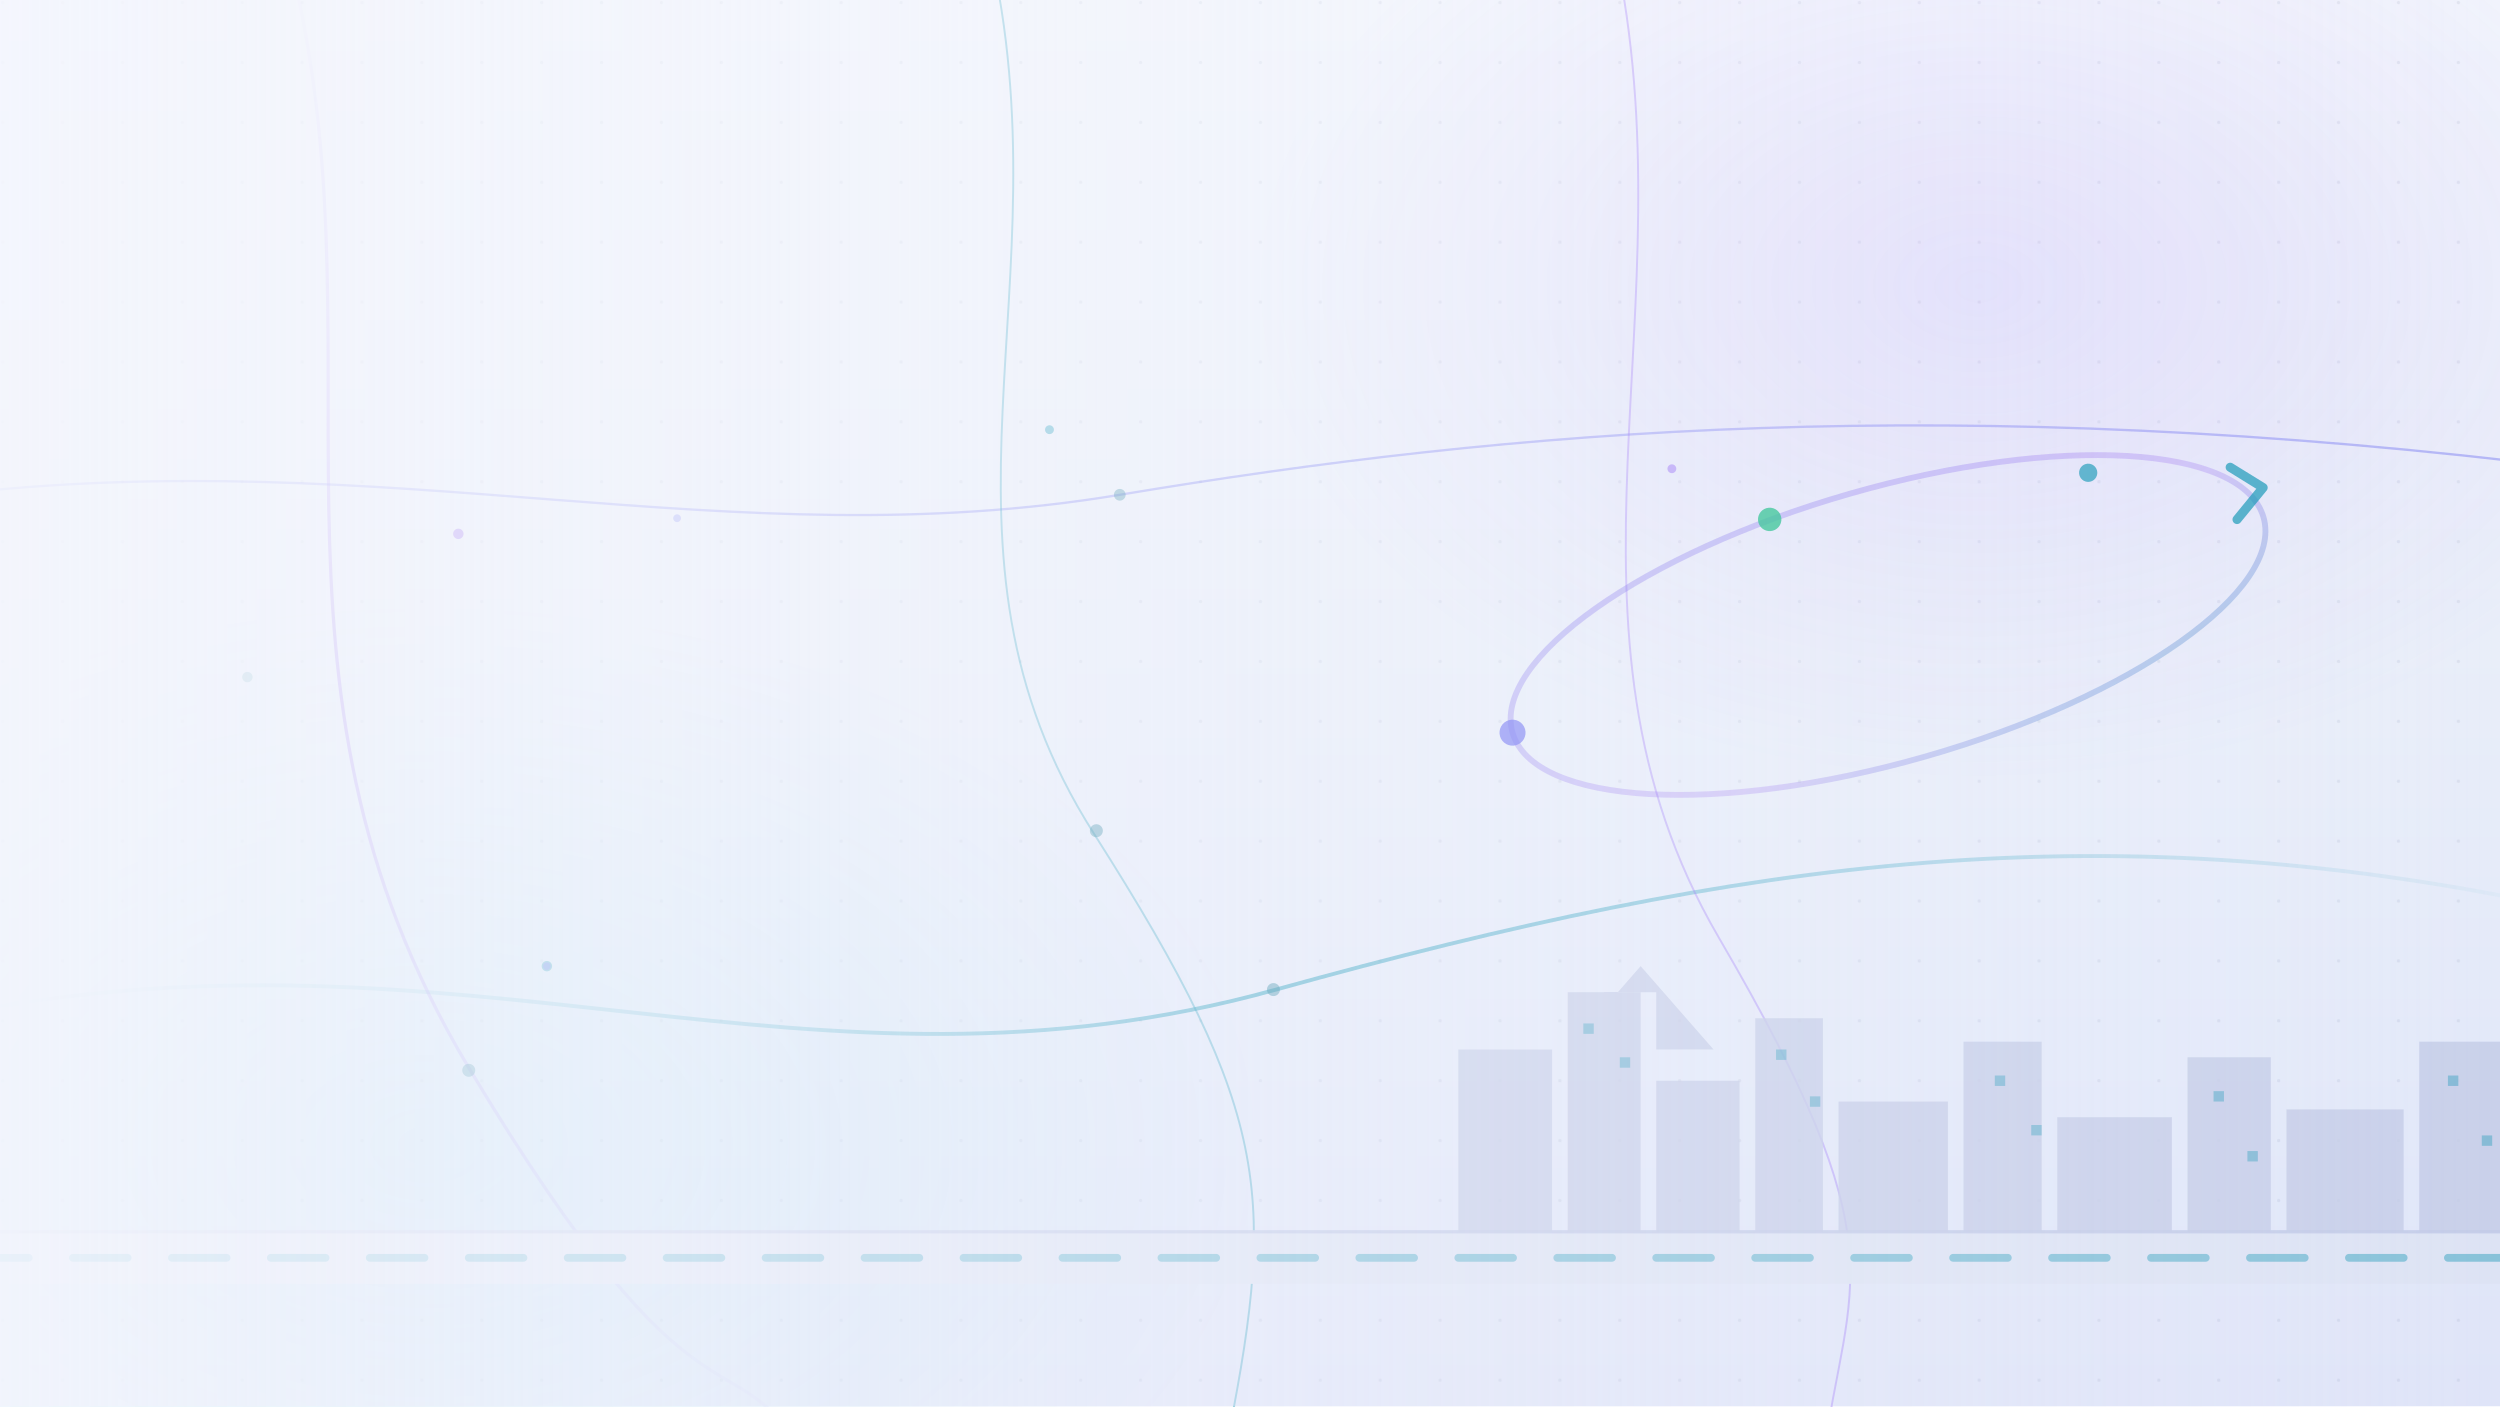
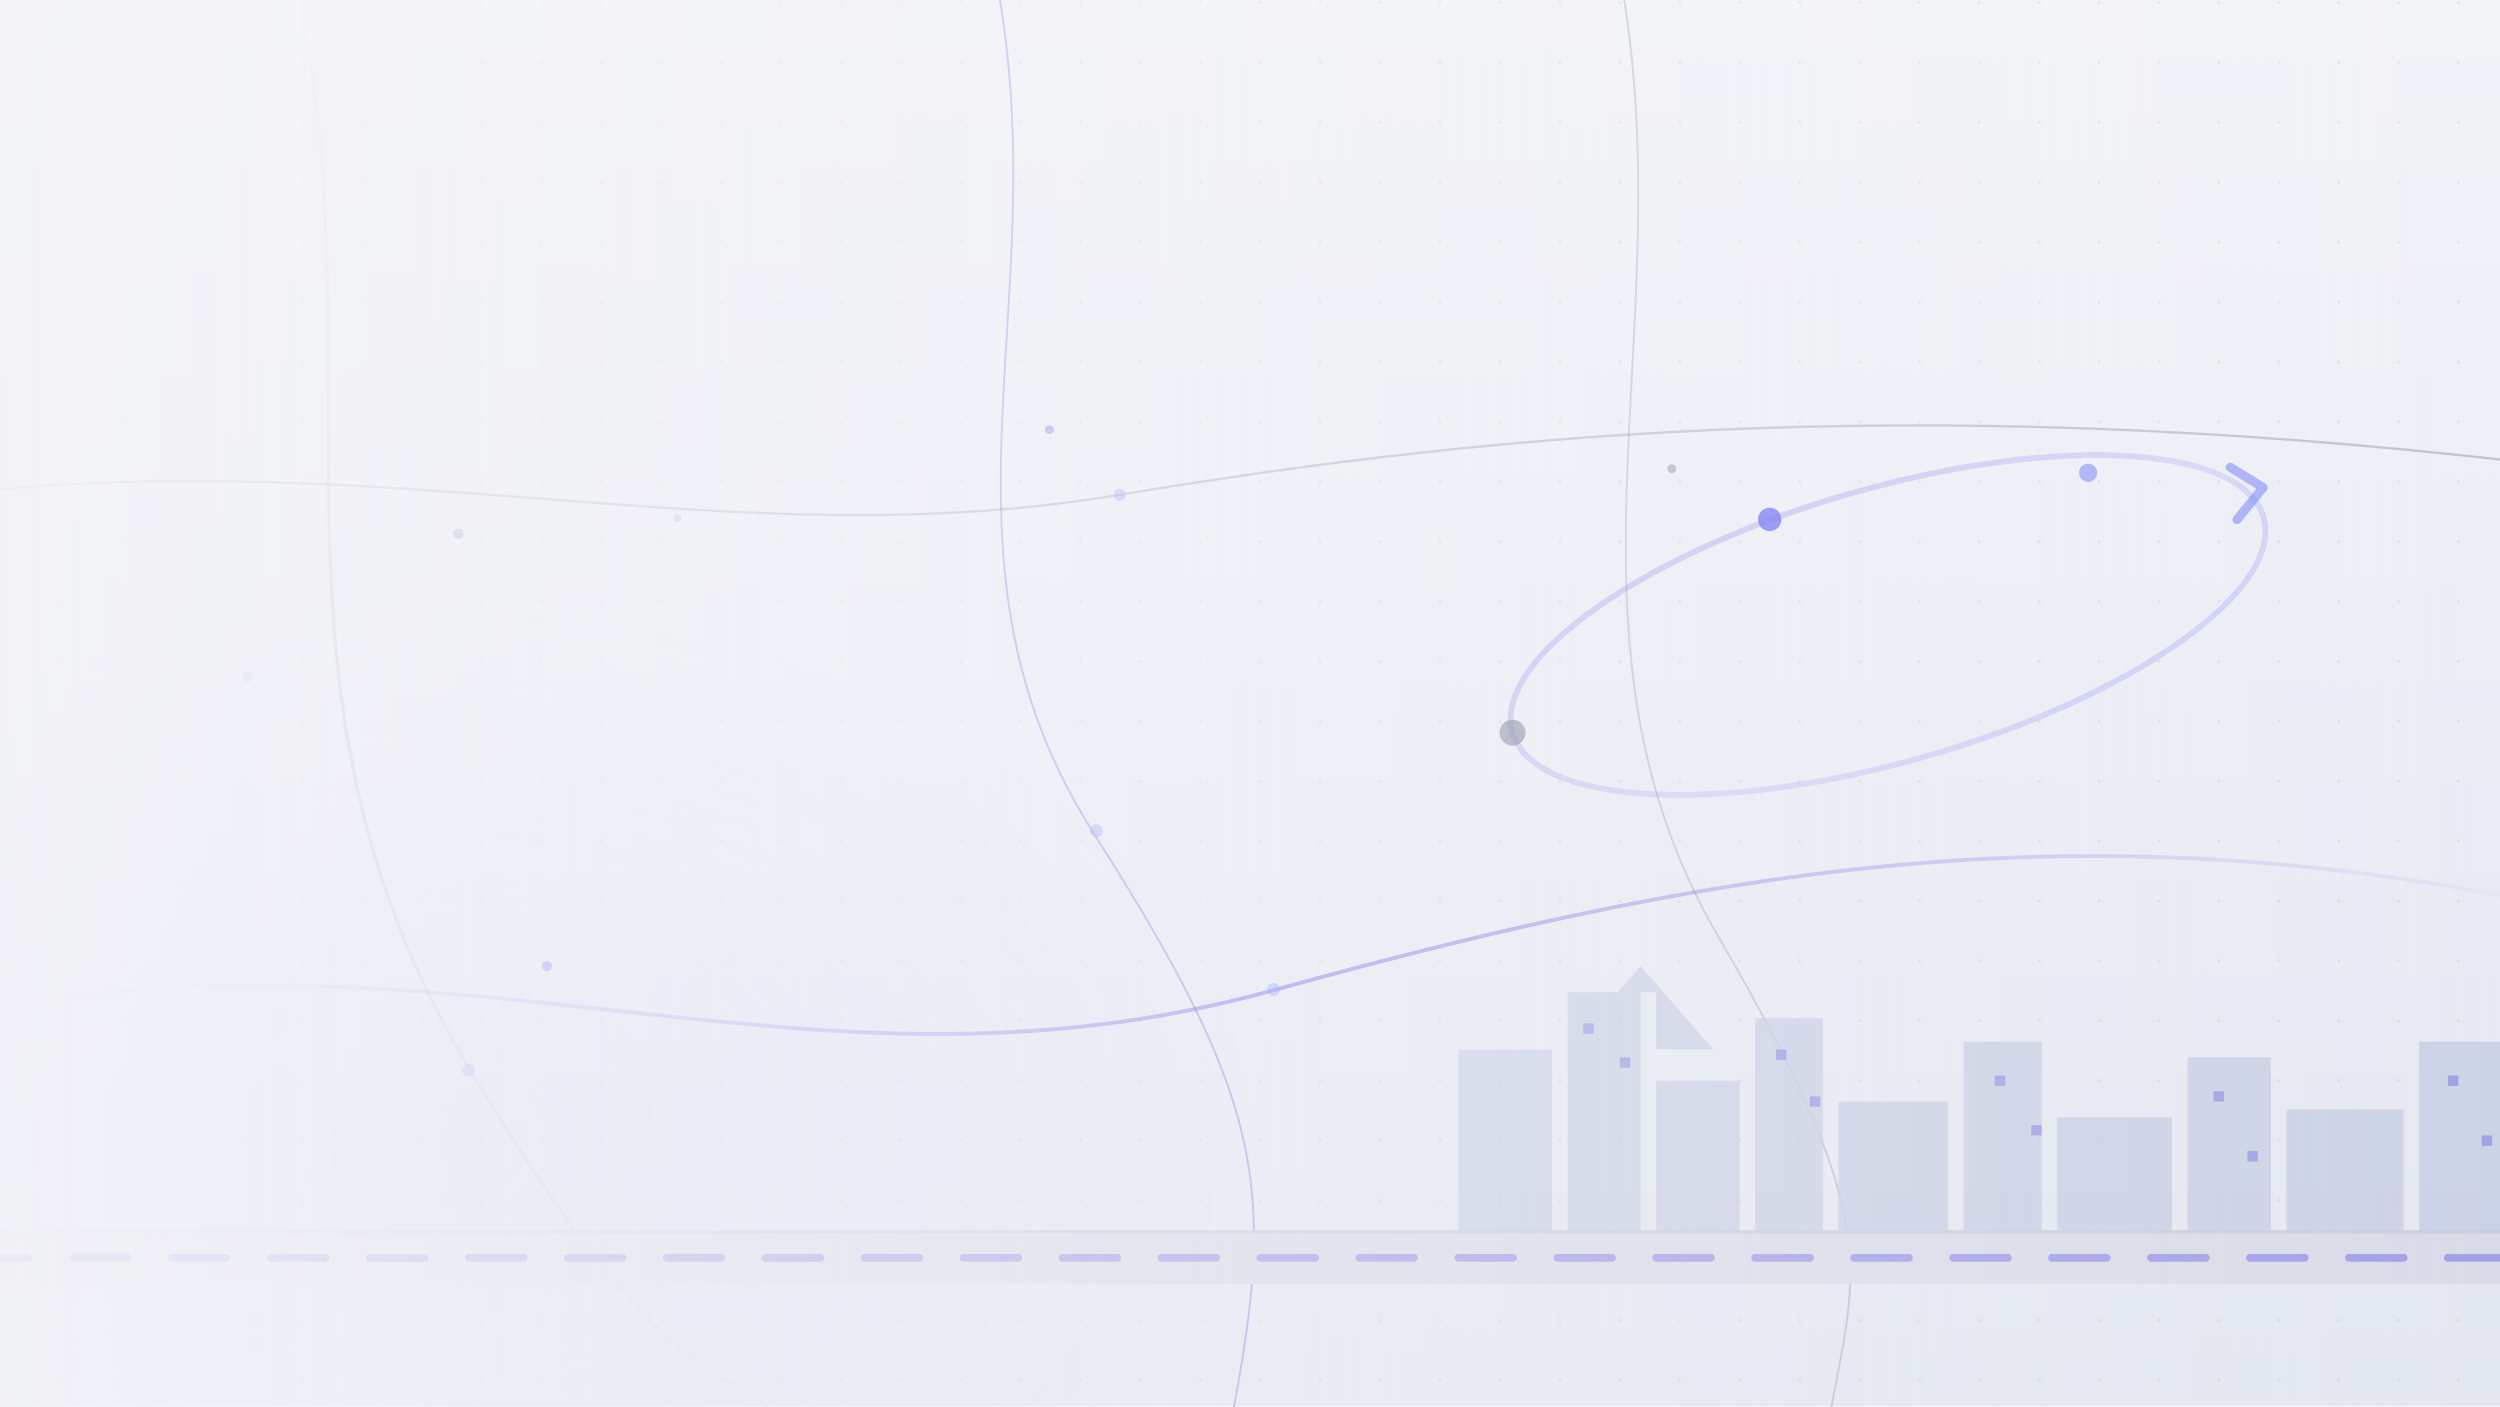
<svg xmlns="http://www.w3.org/2000/svg" width="1920" height="1080" viewBox="0 0 1920 1080">
  <defs>
    <linearGradient id="sky" x1="0" y1="0" x2="0" y2="1">
-       <stop offset="0" stop-color="#f2f5fc" />
-       <stop offset=".45" stop-color="#e9eef9" />
-       <stop offset=".8" stop-color="#e2e8f9" />
-       <stop offset="1" stop-color="#dfe4f8" />
+       <stop offset="0" stop-color="#f3f4f8" />
+       <stop offset=".45" stop-color="#ebeef5" />
+       <stop offset=".8" stop-color="#e6e9f2" />
+       <stop offset="1" stop-color="#e3e7f0" />
    </linearGradient>
-     <radialGradient id="blobP" cx=".5" cy=".5" r=".5">
-       <stop offset="0" stop-color="#8b5cf6" stop-opacity=".14" />
-       <stop offset="1" stop-color="#8b5cf6" stop-opacity="0" />
-     </radialGradient>
-     <radialGradient id="blobC" cx=".5" cy=".5" r=".5">
-       <stop offset="0" stop-color="#06b6d4" stop-opacity=".12" />
-       <stop offset="1" stop-color="#06b6d4" stop-opacity="0" />
+     <radialGradient id="blobG" cx=".5" cy=".5" r=".5">
+       <stop offset="0" stop-color="#6366f1" stop-opacity=".1" />
+       <stop offset="1" stop-color="#6366f1" stop-opacity="0" />
    </radialGradient>
    <linearGradient id="roadC" x1="0" y1="0" x2="1" y2="0">
-       <stop offset="0" stop-color="#0891b2" stop-opacity="0" />
-       <stop offset=".5" stop-color="#0891b2" stop-opacity=".55" />
-       <stop offset="1" stop-color="#0891b2" stop-opacity="0" />
+       <stop offset="0" stop-color="#4f46e5" stop-opacity="0" />
+       <stop offset=".5" stop-color="#4f46e5" stop-opacity=".5" />
+       <stop offset="1" stop-color="#4f46e5" stop-opacity="0" />
    </linearGradient>
    <linearGradient id="roadV" x1="0" y1="0" x2="0" y2="1">
-       <stop offset="0" stop-color="#7c3aed" stop-opacity="0" />
-       <stop offset=".5" stop-color="#7c3aed" stop-opacity=".45" />
-       <stop offset="1" stop-color="#7c3aed" stop-opacity="0" />
+       <stop offset="0" stop-color="#6b7488" stop-opacity="0" />
+       <stop offset=".5" stop-color="#6b7488" stop-opacity=".35" />
+       <stop offset="1" stop-color="#6b7488" stop-opacity="0" />
    </linearGradient>
    <linearGradient id="ringG" x1="0" y1="0" x2="1" y2="1">
-       <stop offset="0" stop-color="#4f46e5" stop-opacity=".6" />
-       <stop offset=".6" stop-color="#7c3aed" stop-opacity=".4" />
-       <stop offset="1" stop-color="#0891b2" stop-opacity=".65" />
+       <stop offset="0" stop-color="#4f46e5" stop-opacity=".55" />
+       <stop offset=".6" stop-color="#6366f1" stop-opacity=".35" />
+       <stop offset="1" stop-color="#818cf8" stop-opacity=".6" />
    </linearGradient>
    <linearGradient id="fadeL" x1="0" y1="0" x2="1" y2="0">
-       <stop offset="0" stop-color="#f4f6fd" stop-opacity=".9" />
-       <stop offset=".45" stop-color="#f4f6fd" stop-opacity=".45" />
-       <stop offset="1" stop-color="#f4f6fd" stop-opacity="0" />
+       <stop offset="0" stop-color="#f3f4f8" stop-opacity=".9" />
+       <stop offset=".45" stop-color="#f3f4f8" stop-opacity=".45" />
+       <stop offset="1" stop-color="#f3f4f8" stop-opacity="0" />
    </linearGradient>
    <filter id="blurL" x="-60%" y="-60%" width="220%" height="220%">
      <feGaussianBlur stdDeviation="22" />
    </filter>
    <pattern id="dots" width="46" height="46" patternUnits="userSpaceOnUse">
-       <circle cx="2" cy="2" r="1.3" fill="#5b6a8f" opacity=".1" />
+       <circle cx="2" cy="2" r="1.3" fill="#5f7068" opacity=".1" />
    </pattern>
  </defs>
  <rect width="1920" height="1080" fill="url(#sky)" />
  <rect width="1920" height="1080" fill="url(#dots)" />
-   <ellipse cx="1520" cy="220" rx="560" ry="380" fill="url(#blobP)" />
-   <ellipse cx="330" cy="880" rx="640" ry="420" fill="url(#blobC)" />
+   <ellipse cx="330" cy="880" rx="640" ry="420" fill="url(#blobG)" />
  <g fill="none" stroke-linecap="round">
    <path d="M-40 780 C 360 700, 620 860, 980 760 S 1620 620, 1980 700" stroke="url(#roadC)" stroke-width="3" />
    <path d="M220 -40 C 300 260, 180 520, 360 820 S 560 1020, 620 1120" stroke="url(#roadV)" stroke-width="2.5" />
-     <path d="M-40 380 C 300 340, 560 430, 860 380 S 1500 300, 1980 360" stroke="#6366f1" stroke-width="1.8" opacity=".4" />
-     <path d="M760 -40 C 820 220, 700 420, 840 640 S 980 920, 940 1120" stroke="#0891b2" stroke-width="1.5" opacity=".4" />
-     <path d="M1240 -40 C 1300 240, 1180 480, 1320 720 S 1420 980, 1400 1120" stroke="#8b5cf6" stroke-width="1.5" opacity=".35" />
+     <path d="M-40 380 C 300 340, 560 430, 860 380 S 1500 300, 1980 360" stroke="#6b7488" stroke-width="1.8" opacity=".35" />
+     <path d="M760 -40 C 820 220, 700 420, 840 640 S 980 920, 940 1120" stroke="#4f46e5" stroke-width="1.5" opacity=".4" />
+     <path d="M1240 -40 C 1300 240, 1180 480, 1320 720 S 1420 980, 1400 1120" stroke="#6b7488" stroke-width="1.5" opacity=".3" />
  </g>
  <g transform="rotate(-16 1450 480)" fill="none">
-     <ellipse cx="1450" cy="480" rx="300" ry="105" stroke="url(#ringG)" stroke-width="4.5" stroke-dasharray="1520 380" stroke-linecap="round" opacity=".55" />
-     <path d="M1736 436 L 1756 458 L 1730 476" stroke="#0891b2" stroke-width="7" stroke-linecap="round" stroke-linejoin="round" opacity=".7" />
-     <circle cx="1150" cy="480" r="10" fill="#6366f1" opacity=".7" />
-     <circle cx="1385" cy="377" r="9" fill="#10b981" opacity=".8" />
-     <circle cx="1630" cy="410" r="7" fill="#0891b2" opacity=".7" />
+     <ellipse cx="1450" cy="480" rx="300" ry="105" stroke="url(#ringG)" stroke-width="4.5" stroke-dasharray="1520 380" stroke-linecap="round" opacity=".5" />
+     <path d="M1736 436 L 1756 458 L 1730 476" stroke="#818cf8" stroke-width="7" stroke-linecap="round" stroke-linejoin="round" opacity=".65" />
+     <circle cx="1150" cy="480" r="10" fill="#6b7488" opacity=".6" />
+     <circle cx="1385" cy="377" r="9" fill="#6366f1" opacity=".8" />
+     <circle cx="1630" cy="410" r="7" fill="#818cf8" opacity=".65" />
+     <circle r="4" fill="#6366f1" opacity=".8">
+       <animateMotion dur="16s" repeatCount="indefinite" path="M1150 480 a300 105 0 1 0 600 0 a300 105 0 1 0 -600 0" />
+     </circle>
  </g>
-   <g fill="#c3cbe6" opacity=".8">
+   <g fill="#c5cde2" opacity=".8">
    <rect x="1120" y="806" width="72" height="140" />
    <rect x="1204" y="762" width="56" height="184" />
    <rect x="1272" y="830" width="64" height="116" />
    <rect x="1348" y="782" width="52" height="164" />
    <rect x="1412" y="846" width="84" height="100" />
    <rect x="1508" y="800" width="60" height="146" />
    <rect x="1580" y="858" width="88" height="88" />
    <rect x="1680" y="812" width="64" height="134" />
    <rect x="1756" y="852" width="90" height="94" />
    <rect x="1858" y="800" width="70" height="146" />
    <polygon points="1232,762 1232,806 1204,806 1260,742 1316,806 1272,806 1272,762" />
  </g>
-   <g fill="#0891b2" opacity=".35">
+   <g fill="#4f46e5" opacity=".35">
    <rect x="1216" y="786" width="8" height="8" />
    <rect x="1244" y="812" width="8" height="8" />
    <rect x="1364" y="806" width="8" height="8" />
    <rect x="1390" y="842" width="8" height="8" />
    <rect x="1532" y="826" width="8" height="8" />
    <rect x="1560" y="864" width="8" height="8" />
    <rect x="1700" y="838" width="8" height="8" />
    <rect x="1726" y="884" width="8" height="8" />
    <rect x="1880" y="826" width="8" height="8" />
    <rect x="1906" y="872" width="8" height="8" />
  </g>
-   <path d="M-20 986 L 1940 986 L 1940 946 L -20 946 Z" fill="#dde3f4" />
-   <path d="M-20 946 H 1940" stroke="#c2cbe8" stroke-width="2.5" opacity=".9" />
-   <path d="M-20 966 H 1940" stroke="#0891b2" stroke-width="6" stroke-linecap="round" stroke-dasharray="42 34" opacity=".4" />
+   <path d="M-20 986 L 1940 986 L 1940 946 L -20 946 Z" fill="#d9dce8" />
+   <path d="M-20 946 H 1940" stroke="#c5cde2" stroke-width="2.5" opacity=".9" />
+   <path d="M-20 966 H 1940" stroke="#4f46e5" stroke-width="6" stroke-linecap="round" stroke-dasharray="42 34" opacity=".4" />
  <g>
-     <circle cx="420" cy="742" r="4" fill="#0891b2" opacity=".6">
+     <circle cx="420" cy="742" r="4" fill="#4f46e5" opacity=".55">
      <animateMotion dur="9s" repeatCount="indefinite" path="M-40 780 C 360 700, 620 860, 980 760 S 1620 620, 1980 700" />
    </circle>
-     <circle cx="420" cy="742" r="3" fill="#6366f1" opacity=".5">
+     <circle cx="420" cy="742" r="3" fill="#818cf8" opacity=".45">
      <animateMotion dur="9s" begin="-4.5s" repeatCount="indefinite" path="M-40 780 C 360 700, 620 860, 980 760 S 1620 620, 1980 700" />
    </circle>
-     <circle cx="352" cy="410" r="4" fill="#7c3aed" opacity=".55">
+     <circle cx="352" cy="410" r="4" fill="#6b7488" opacity=".5">
      <animateMotion dur="11s" repeatCount="indefinite" path="M220 -40 C 300 260, 180 520, 360 820 S 560 1020, 620 1120" />
    </circle>
-     <circle cx="806" cy="330" r="3.4" fill="#0891b2" opacity=".5">
+     <circle cx="806" cy="330" r="3.4" fill="#4f46e5" opacity=".45">
      <animateMotion dur="12s" begin="-6s" repeatCount="indefinite" path="M760 -40 C 820 220, 700 420, 840 640 S 980 920, 940 1120" />
    </circle>
-     <circle cx="1284" cy="360" r="3.4" fill="#8b5cf6" opacity=".5">
+     <circle cx="1284" cy="360" r="3.4" fill="#6b7488" opacity=".45">
      <animateMotion dur="13s" begin="-3s" repeatCount="indefinite" path="M1240 -40 C 1300 240, 1180 480, 1320 720 S 1420 980, 1400 1120" />
    </circle>
-     <circle cx="520" cy="398" r="3" fill="#6366f1" opacity=".4">
+     <circle cx="520" cy="398" r="3" fill="#818cf8" opacity=".4">
      <animateMotion dur="10s" begin="-2s" repeatCount="indefinite" path="M-40 380 C 300 340, 560 430, 860 380 S 1500 300, 1980 360" />
    </circle>
  </g>
-   <g fill="#0e7490">
+   <g fill="#818cf8">
    <circle cx="360" cy="822" r="5" opacity=".5" />
    <circle cx="842" cy="638" r="5" opacity=".45" />
    <circle cx="978" cy="760" r="5" opacity=".45" />
    <circle cx="860" cy="380" r="4.5" opacity=".4" />
    <circle cx="190" cy="520" r="4" opacity=".35" />
  </g>
  <rect width="1920" height="1080" fill="url(#fadeL)" />
</svg>
